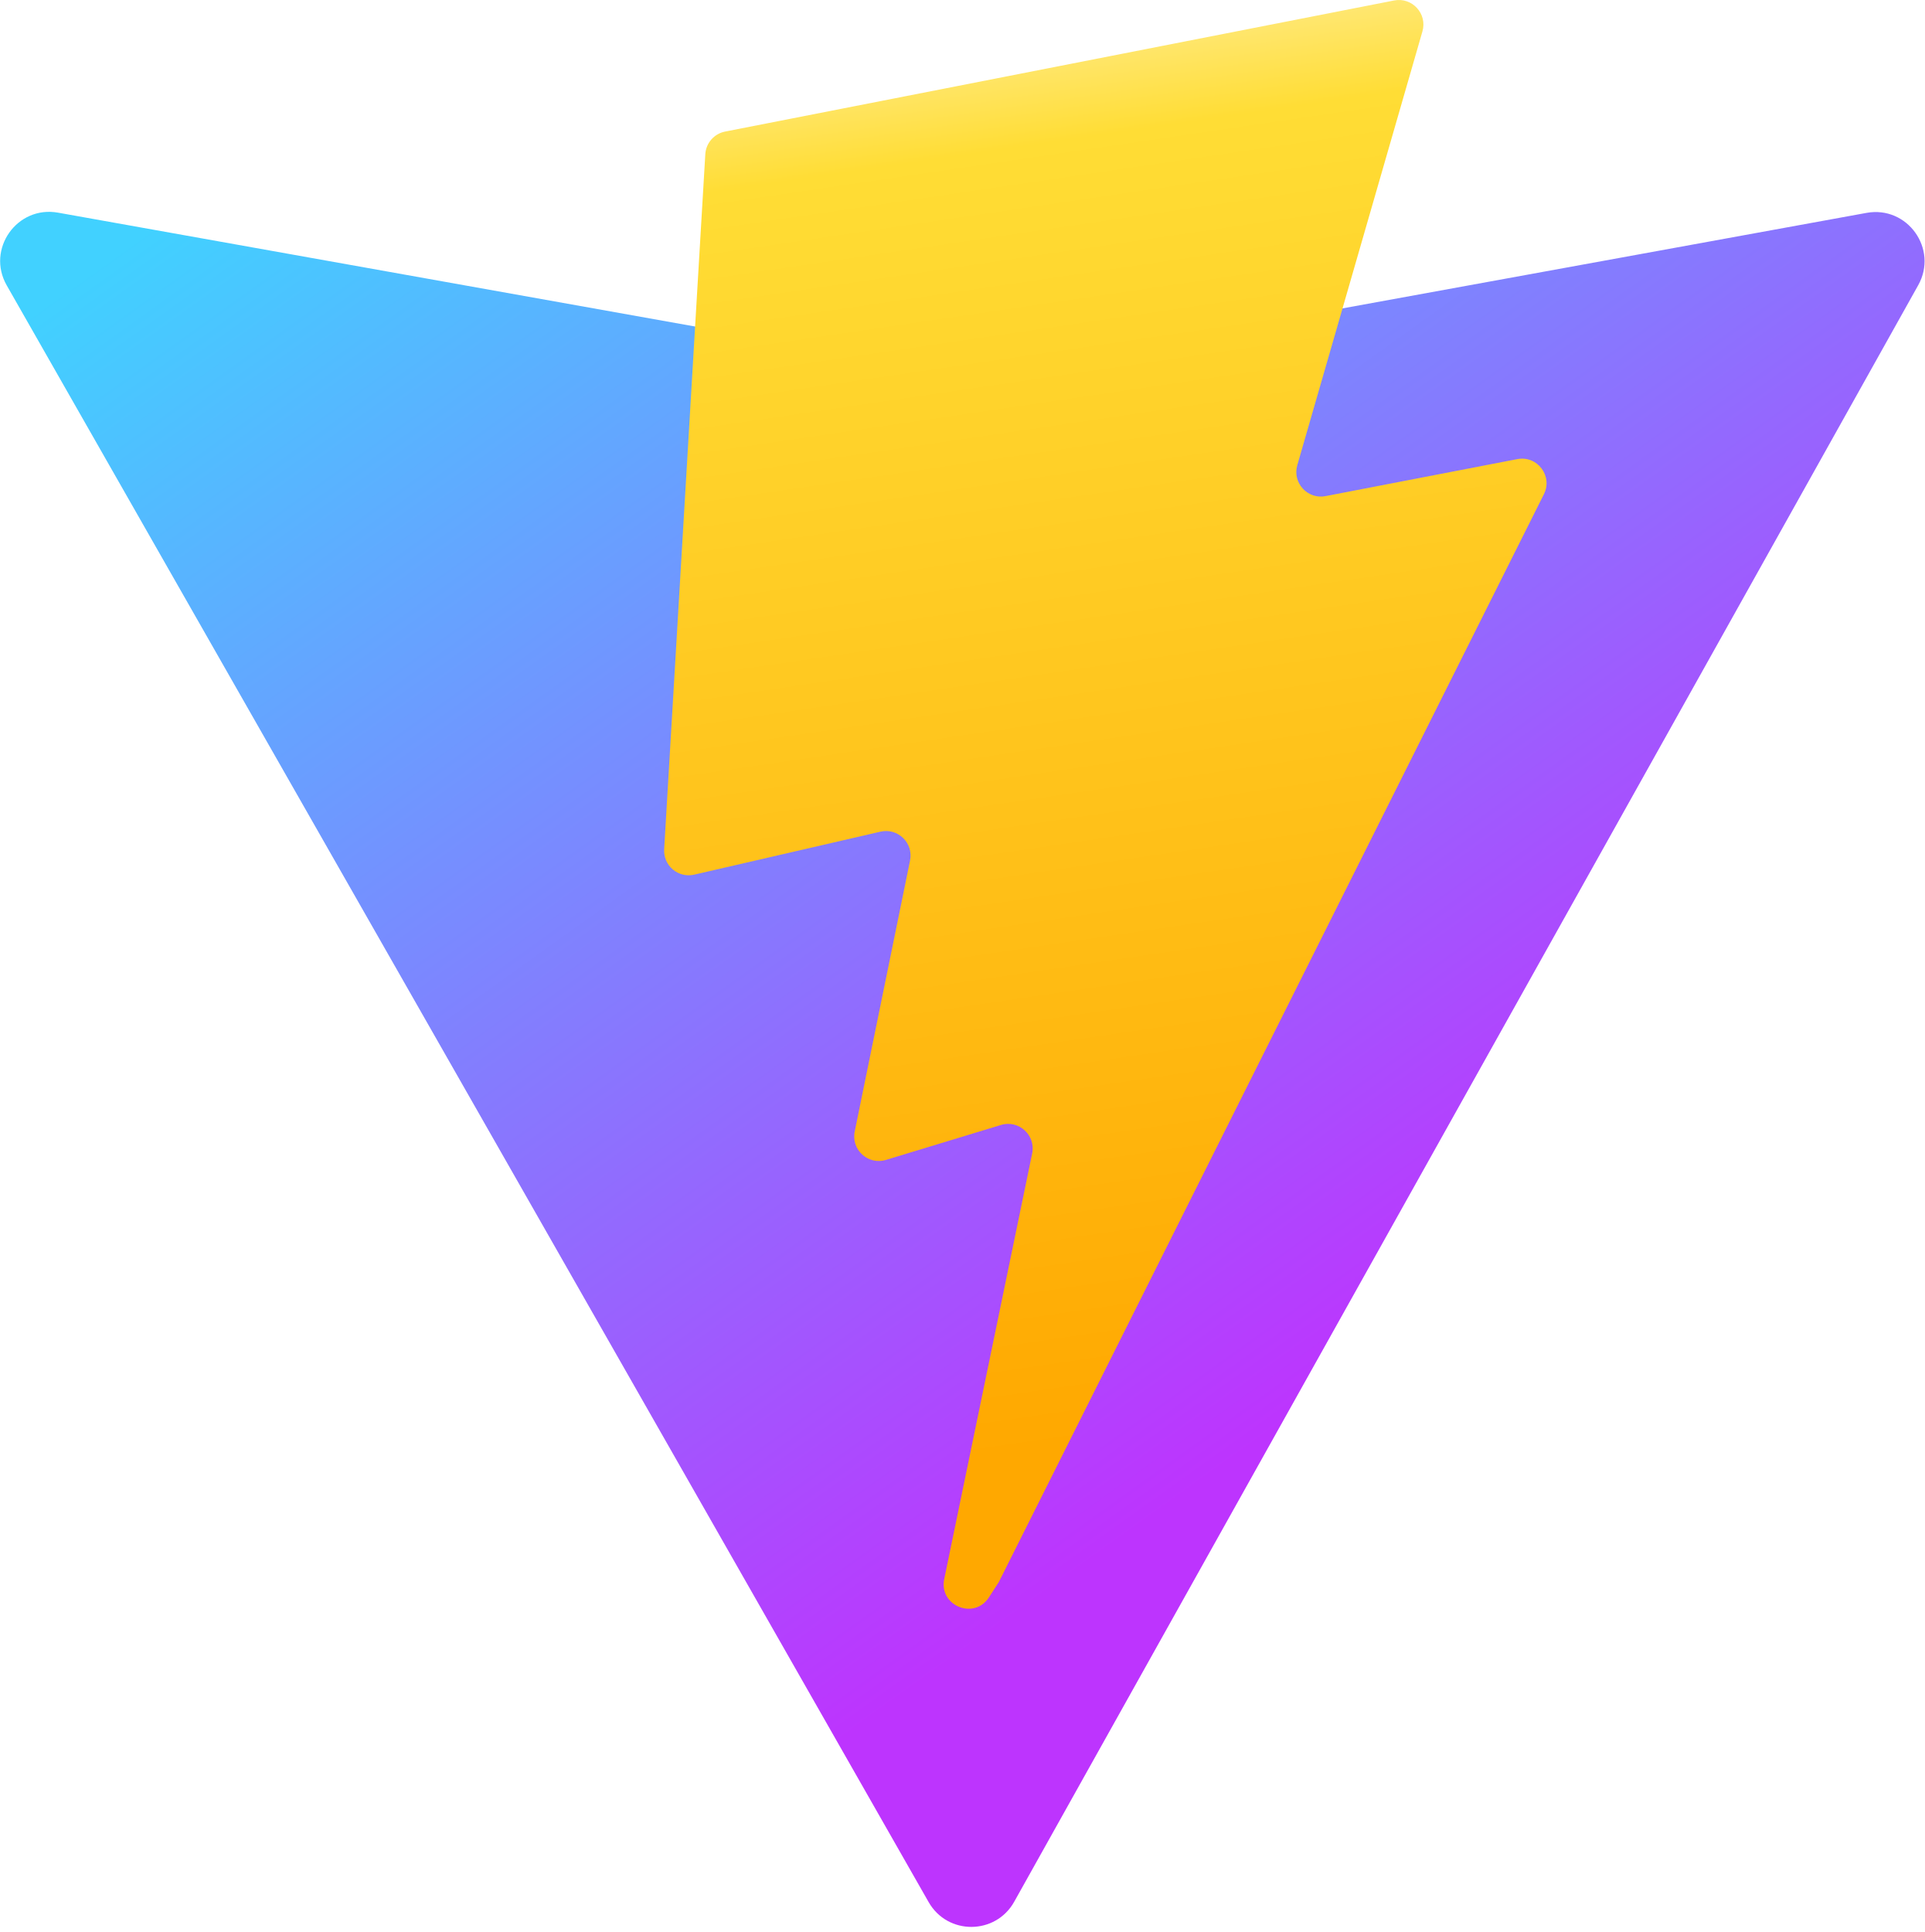
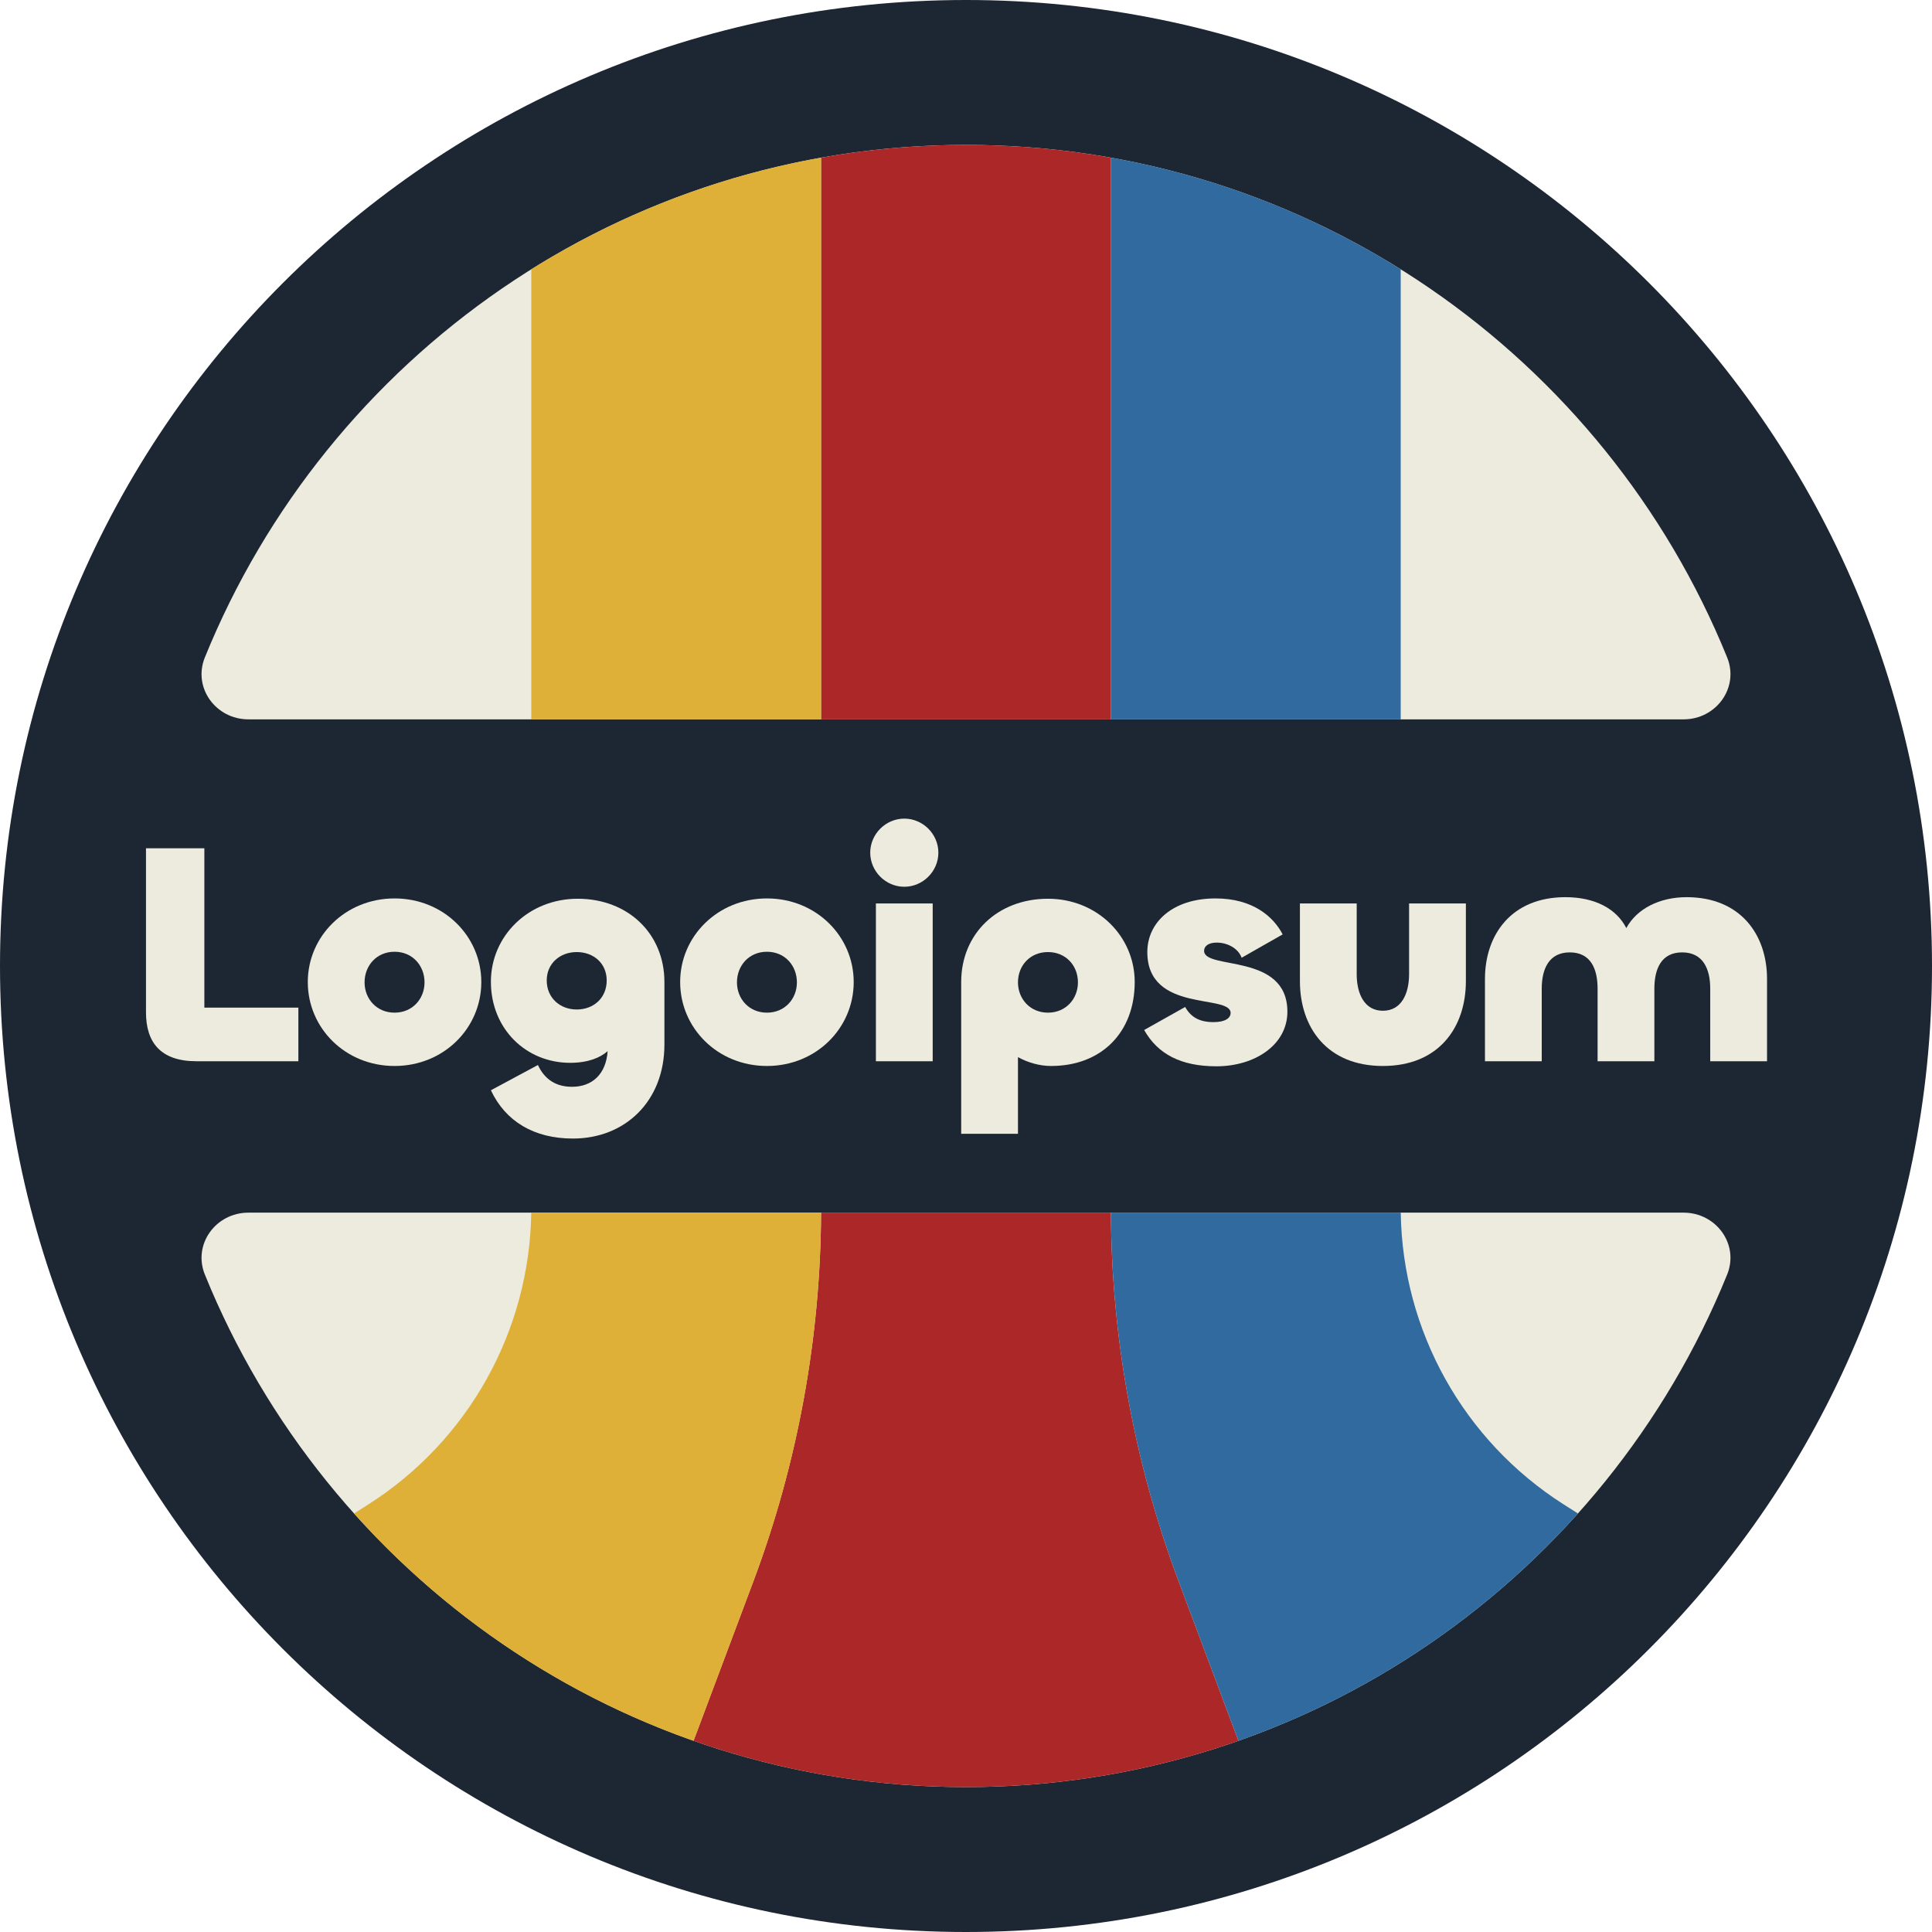
- <svg xmlns="http://www.w3.org/2000/svg" aria-hidden="true" role="img" class="iconify iconify--logos" width="31.88" height="32" preserveAspectRatio="xMidYMid meet" viewBox="0 0 256 257">
-   <defs>
-     <linearGradient id="IconifyId1813088fe1fbc01fb466" x1="-.828%" x2="57.636%" y1="7.652%" y2="78.411%">
-       <stop offset="0%" stop-color="#41D1FF" />
-       <stop offset="100%" stop-color="#BD34FE" />
-     </linearGradient>
-     <linearGradient id="IconifyId1813088fe1fbc01fb467" x1="43.376%" x2="50.316%" y1="2.242%" y2="89.03%">
-       <stop offset="0%" stop-color="#FFEA83" />
-       <stop offset="8.333%" stop-color="#FFDD35" />
-       <stop offset="100%" stop-color="#FFA800" />
-     </linearGradient>
-   </defs>
-   <path fill="url(#IconifyId1813088fe1fbc01fb466)" d="M255.153 37.938L134.897 252.976c-2.483 4.44-8.862 4.466-11.382.048L.875 37.958c-2.746-4.814 1.371-10.646 6.827-9.67l120.385 21.517a6.537 6.537 0 0 0 2.322-.004l117.867-21.483c5.438-.991 9.574 4.796 6.877 9.62Z" />
-   <path fill="url(#IconifyId1813088fe1fbc01fb467)" d="M185.432.063L96.44 17.501a3.268 3.268 0 0 0-2.634 3.014l-5.474 92.456a3.268 3.268 0 0 0 3.997 3.378l24.777-5.718c2.318-.535 4.413 1.507 3.936 3.838l-7.361 36.047c-.495 2.426 1.782 4.5 4.151 3.78l15.304-4.649c2.372-.72 4.652 1.36 4.15 3.788l-11.698 56.621c-.732 3.542 3.979 5.473 5.943 2.437l1.313-2.028l72.516-144.72c1.215-2.423-.88-5.186-3.54-4.672l-25.505 4.922c-2.396.462-4.435-1.77-3.759-4.114l16.646-57.705c.677-2.35-1.37-4.583-3.769-4.113Z" />
+ <svg xmlns="http://www.w3.org/2000/svg" width="80" height="80" viewBox="0 0 80 80" fill="none">
+   <path d="M80 40C80 62.091 62.091 80 40 80C17.909 80 0 62.091 0 40C0 17.909 17.909 0 40 0C62.091 0 80 17.909 80 40Z" fill="#1D2633" />
+   <path d="M69.714 50.213C71.064 50.213 72.025 51.526 71.517 52.778C66.467 65.223 54.258 74 40 74C25.742 74 13.533 65.223 8.483 52.778C7.975 51.526 8.935 50.213 10.286 50.213H69.714Z" fill="#EDEBDE" />
+   <path d="M71.517 27.222C72.025 28.474 71.064 29.787 69.714 29.787H10.286C8.935 29.787 7.975 28.474 8.483 27.222C13.533 14.777 25.742 6 40 6C54.258 6 66.466 14.777 71.517 27.222Z" fill="#EDEBDE" />
+   <path d="M69.837 37.15C72.084 37.15 73.169 38.718 73.169 40.534V43.944H70.817V40.939C70.817 40.116 70.516 39.436 69.654 39.436C68.792 39.436 68.504 40.116 68.504 40.939V43.944H66.153V40.939C66.153 40.116 65.865 39.436 65.003 39.436C64.141 39.436 63.84 40.116 63.84 40.939V43.944H61.489V40.534C61.489 38.718 62.573 37.15 64.82 37.15C66.048 37.15 66.937 37.633 67.342 38.43C67.773 37.633 68.713 37.15 69.837 37.15Z" fill="#EDEBDE" />
+   <path d="M57.263 41.853C58.02 41.853 58.347 41.161 58.347 40.338V37.411H60.699V40.625C60.699 42.546 59.575 44.14 57.263 44.14C54.95 44.14 53.827 42.546 53.827 40.625V37.411H56.178V40.338C56.178 41.161 56.505 41.853 57.263 41.853Z" fill="#EDEBDE" />
+   <path d="M50.369 44.153C48.892 44.153 47.939 43.643 47.377 42.65L49.075 41.697C49.31 42.115 49.663 42.324 50.251 42.324C50.734 42.324 50.957 42.154 50.957 41.945C50.957 41.148 47.508 41.958 47.508 39.423C47.508 38.195 48.553 37.202 50.33 37.202C51.884 37.202 52.733 37.96 53.112 38.692L51.414 39.658C51.27 39.266 50.826 39.031 50.382 39.031C50.042 39.031 49.859 39.175 49.859 39.371C49.859 40.181 53.308 39.436 53.308 41.892C53.308 43.264 51.963 44.153 50.369 44.153Z" fill="#EDEBDE" />
+   <path d="M42.152 46.949H39.801V40.664C39.801 38.666 41.303 37.215 43.394 37.215C45.432 37.215 46.986 38.77 46.986 40.664C46.986 42.755 45.602 44.14 43.524 44.14C43.041 44.14 42.557 43.996 42.152 43.774V46.949ZM43.394 41.932C44.138 41.932 44.635 41.357 44.635 40.678C44.635 39.985 44.138 39.423 43.394 39.423C42.649 39.423 42.152 39.985 42.152 40.678C42.152 41.357 42.649 41.932 43.394 41.932Z" fill="#EDEBDE" />
+   <path d="M37.445 36.719C36.674 36.719 36.034 36.079 36.034 35.308C36.034 34.537 36.674 33.897 37.445 33.897C38.216 33.897 38.856 34.537 38.856 35.308C38.856 36.079 38.216 36.719 37.445 36.719ZM36.269 37.411H38.621V43.944H36.269V37.411Z" fill="#EDEBDE" />
+   <path d="M31.757 44.14C29.719 44.14 28.164 42.572 28.164 40.664C28.164 38.77 29.719 37.202 31.757 37.202C33.795 37.202 35.35 38.77 35.35 40.664C35.35 42.572 33.795 44.14 31.757 44.14ZM31.757 41.932C32.502 41.932 32.998 41.357 32.998 40.678C32.998 39.985 32.502 39.41 31.757 39.41C31.012 39.41 30.516 39.985 30.516 40.678C30.516 41.357 31.012 41.932 31.757 41.932Z" fill="#EDEBDE" />
+   <path d="M23.724 47.145C22.104 47.145 20.928 46.426 20.327 45.146L22.273 44.1C22.483 44.545 22.875 45.002 23.684 45.002C24.534 45.002 25.096 44.466 25.161 43.526C24.847 43.8 24.351 44.009 23.606 44.009C21.79 44.009 20.327 42.611 20.327 40.651C20.327 38.757 21.881 37.215 23.92 37.215C26.01 37.215 27.512 38.666 27.512 40.664V43.251C27.512 45.603 25.879 47.145 23.724 47.145ZM23.881 41.801C24.586 41.801 25.122 41.318 25.122 40.599C25.122 39.894 24.586 39.423 23.881 39.423C23.188 39.423 22.639 39.894 22.639 40.599C22.639 41.318 23.188 41.801 23.881 41.801Z" fill="#EDEBDE" />
+   <path d="M16.337 44.14C14.299 44.14 12.745 42.572 12.745 40.664C12.745 38.77 14.299 37.202 16.337 37.202C18.375 37.202 19.93 38.77 19.93 40.664C19.93 42.572 18.375 44.14 16.337 44.14ZM16.337 41.932C17.082 41.932 17.579 41.357 17.579 40.678C17.579 39.985 17.082 39.41 16.337 39.41C15.593 39.41 15.096 39.985 15.096 40.678C15.096 41.357 15.593 41.932 16.337 41.932Z" fill="#EDEBDE" />
+   <path d="M8.462 35.125V41.723H12.355V43.944H8.136C6.646 43.944 6.045 43.16 6.045 41.919V35.125H8.462Z" fill="#EDEBDE" />
+   <path d="M34 6.528C35.948 6.181 37.953 6 40 6C42.047 6 44.052 6.181 46 6.528V29.787H34V6.528Z" fill="#AC2828" />
+   <path d="M46 50.213H33.999C33.974 55.431 33.023 60.604 31.191 65.491L28.718 72.084C32.249 73.325 36.045 74 40 74C43.954 74 47.751 73.325 51.281 72.084L48.809 65.491C46.976 60.604 46.026 55.431 46 50.213Z" fill="#AC2828" />
+   <path d="M46 6.528C50.341 7.301 54.397 8.897 58 11.15V29.787H46V6.528Z" fill="#306A9F" />
+   <path d="M51.281 72.084C56.739 70.165 61.559 66.893 65.339 62.67L64.749 62.295C60.606 59.658 58.073 55.115 58.002 50.213H46.001C46.026 55.431 46.976 60.604 48.809 65.491L51.281 72.084Z" fill="#306A9F" />
+   <path d="M22 11.15C25.603 8.897 29.659 7.301 34 6.528V29.787H22V11.15Z" fill="#DEB038" />
+   <path d="M21.998 50.213H33.999C33.974 55.409 33.032 60.56 31.214 65.428L28.718 72.084C23.261 70.165 18.441 66.893 14.661 62.67L15.251 62.295C19.394 59.658 21.927 55.115 21.998 50.213Z" fill="#DEB038" />
</svg>
